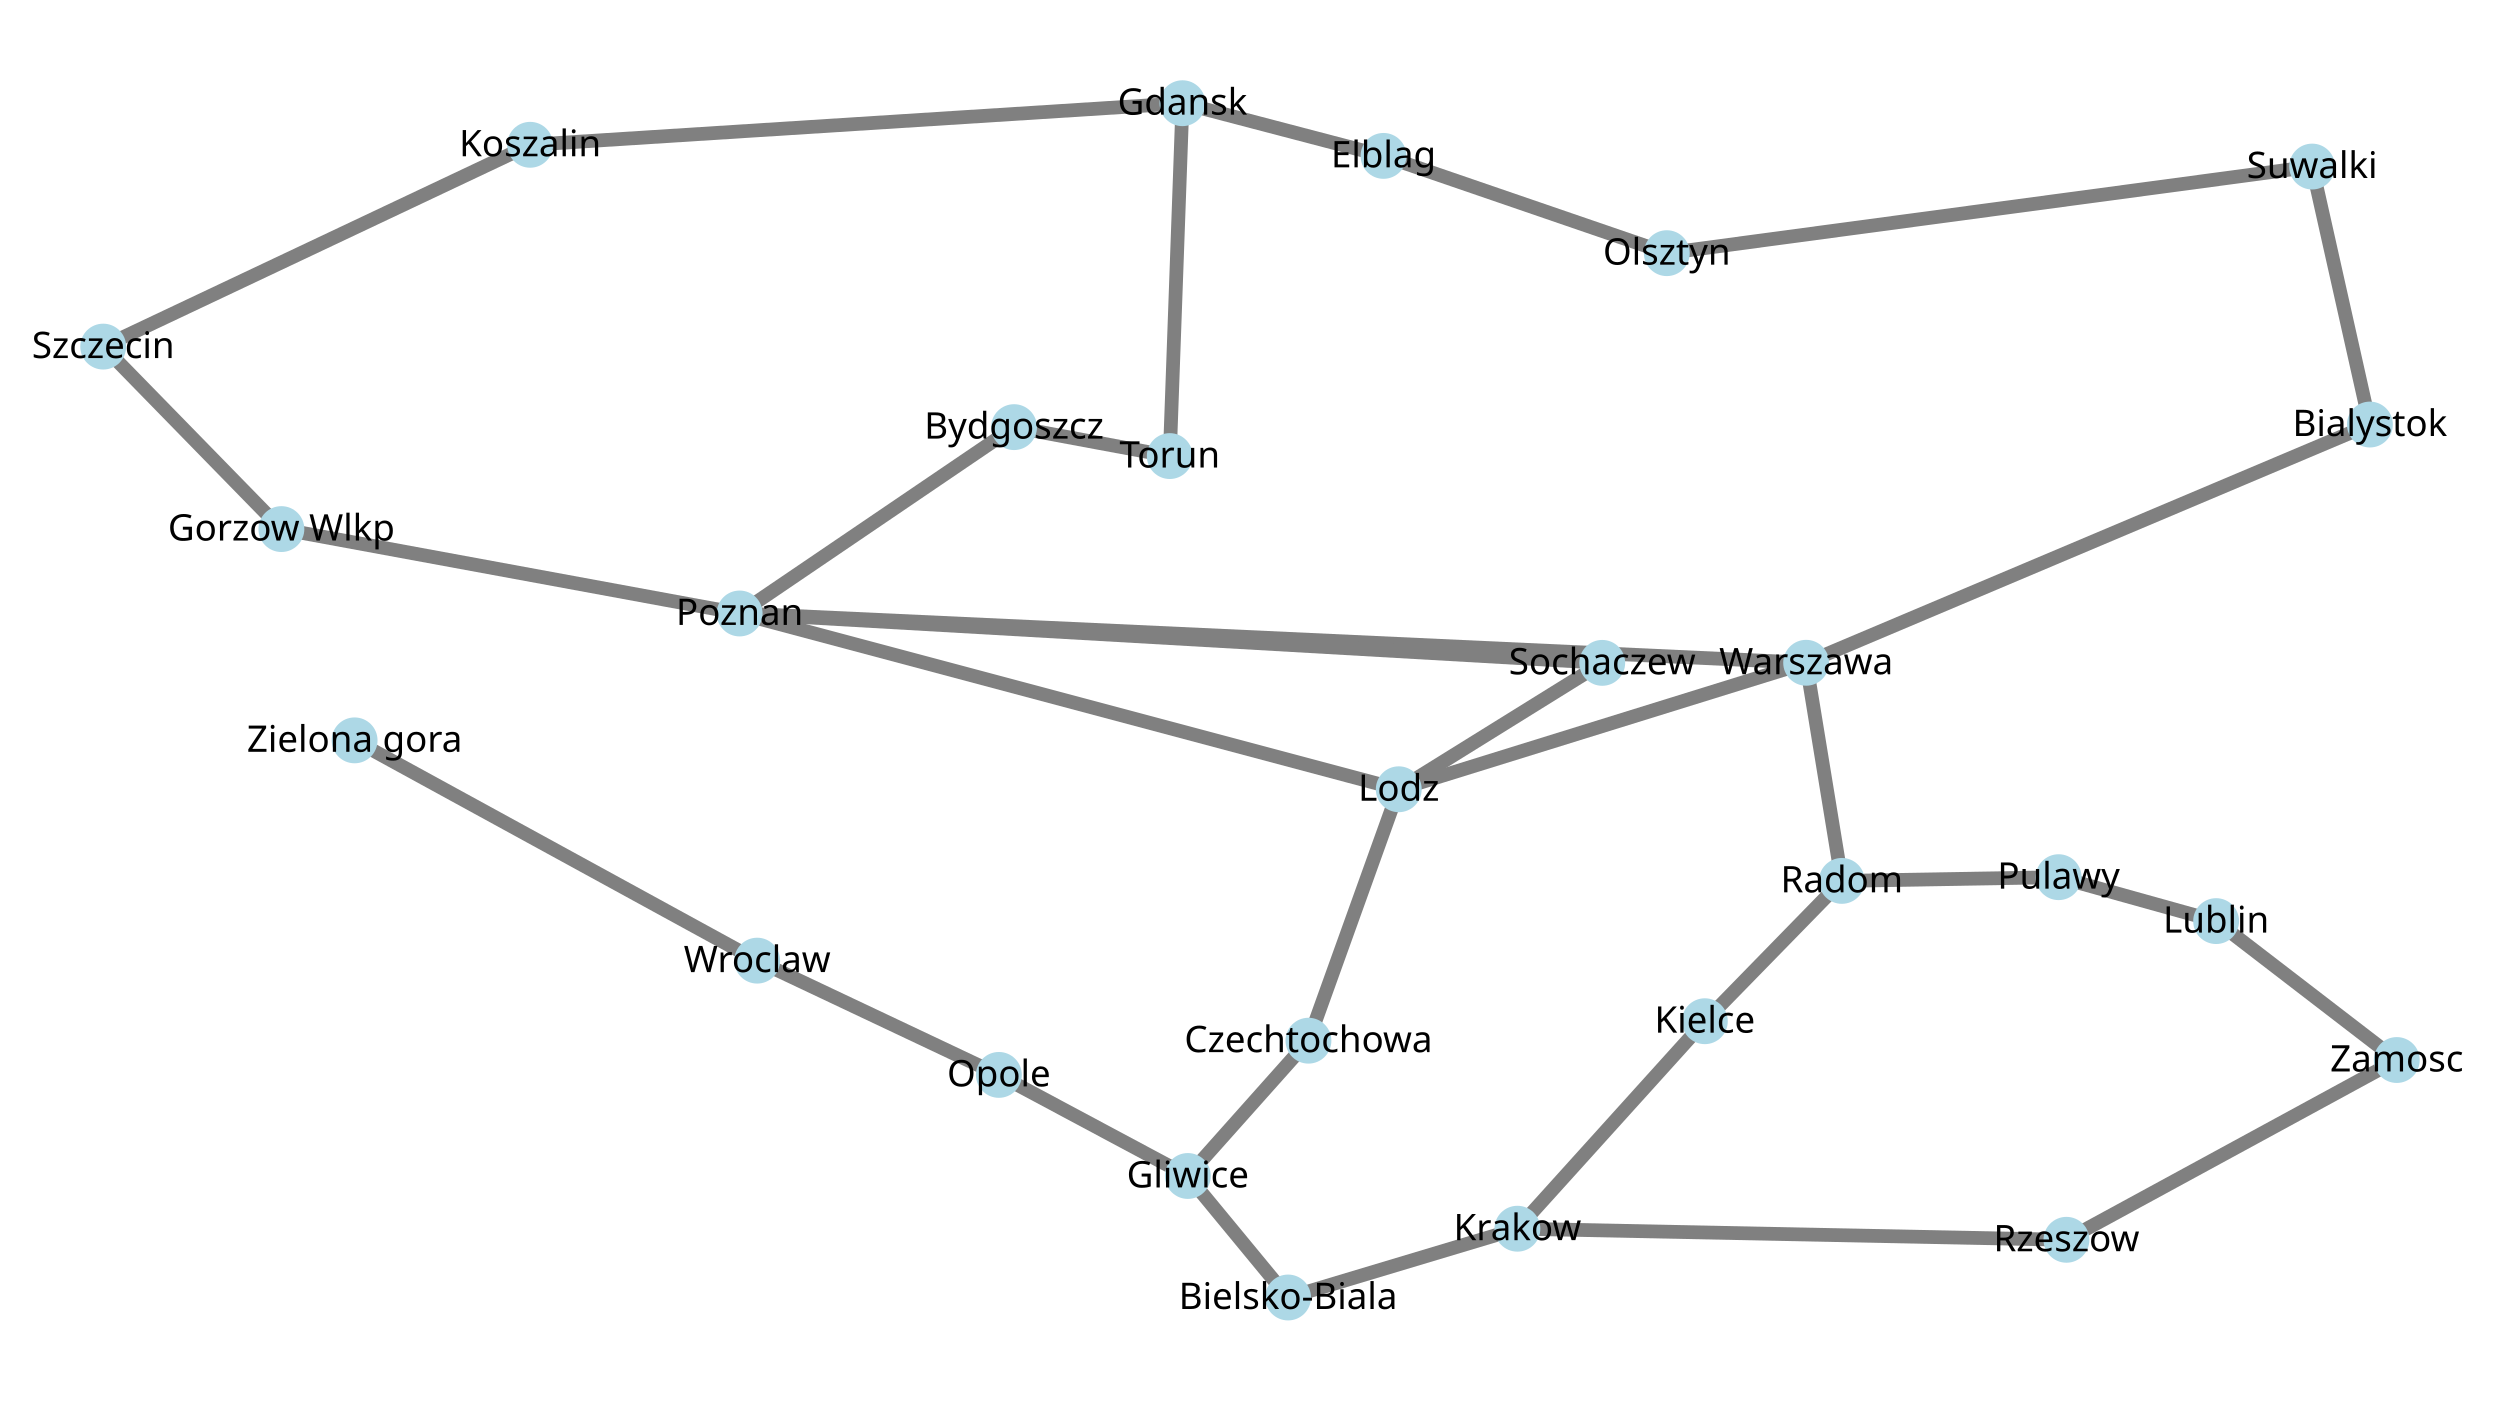
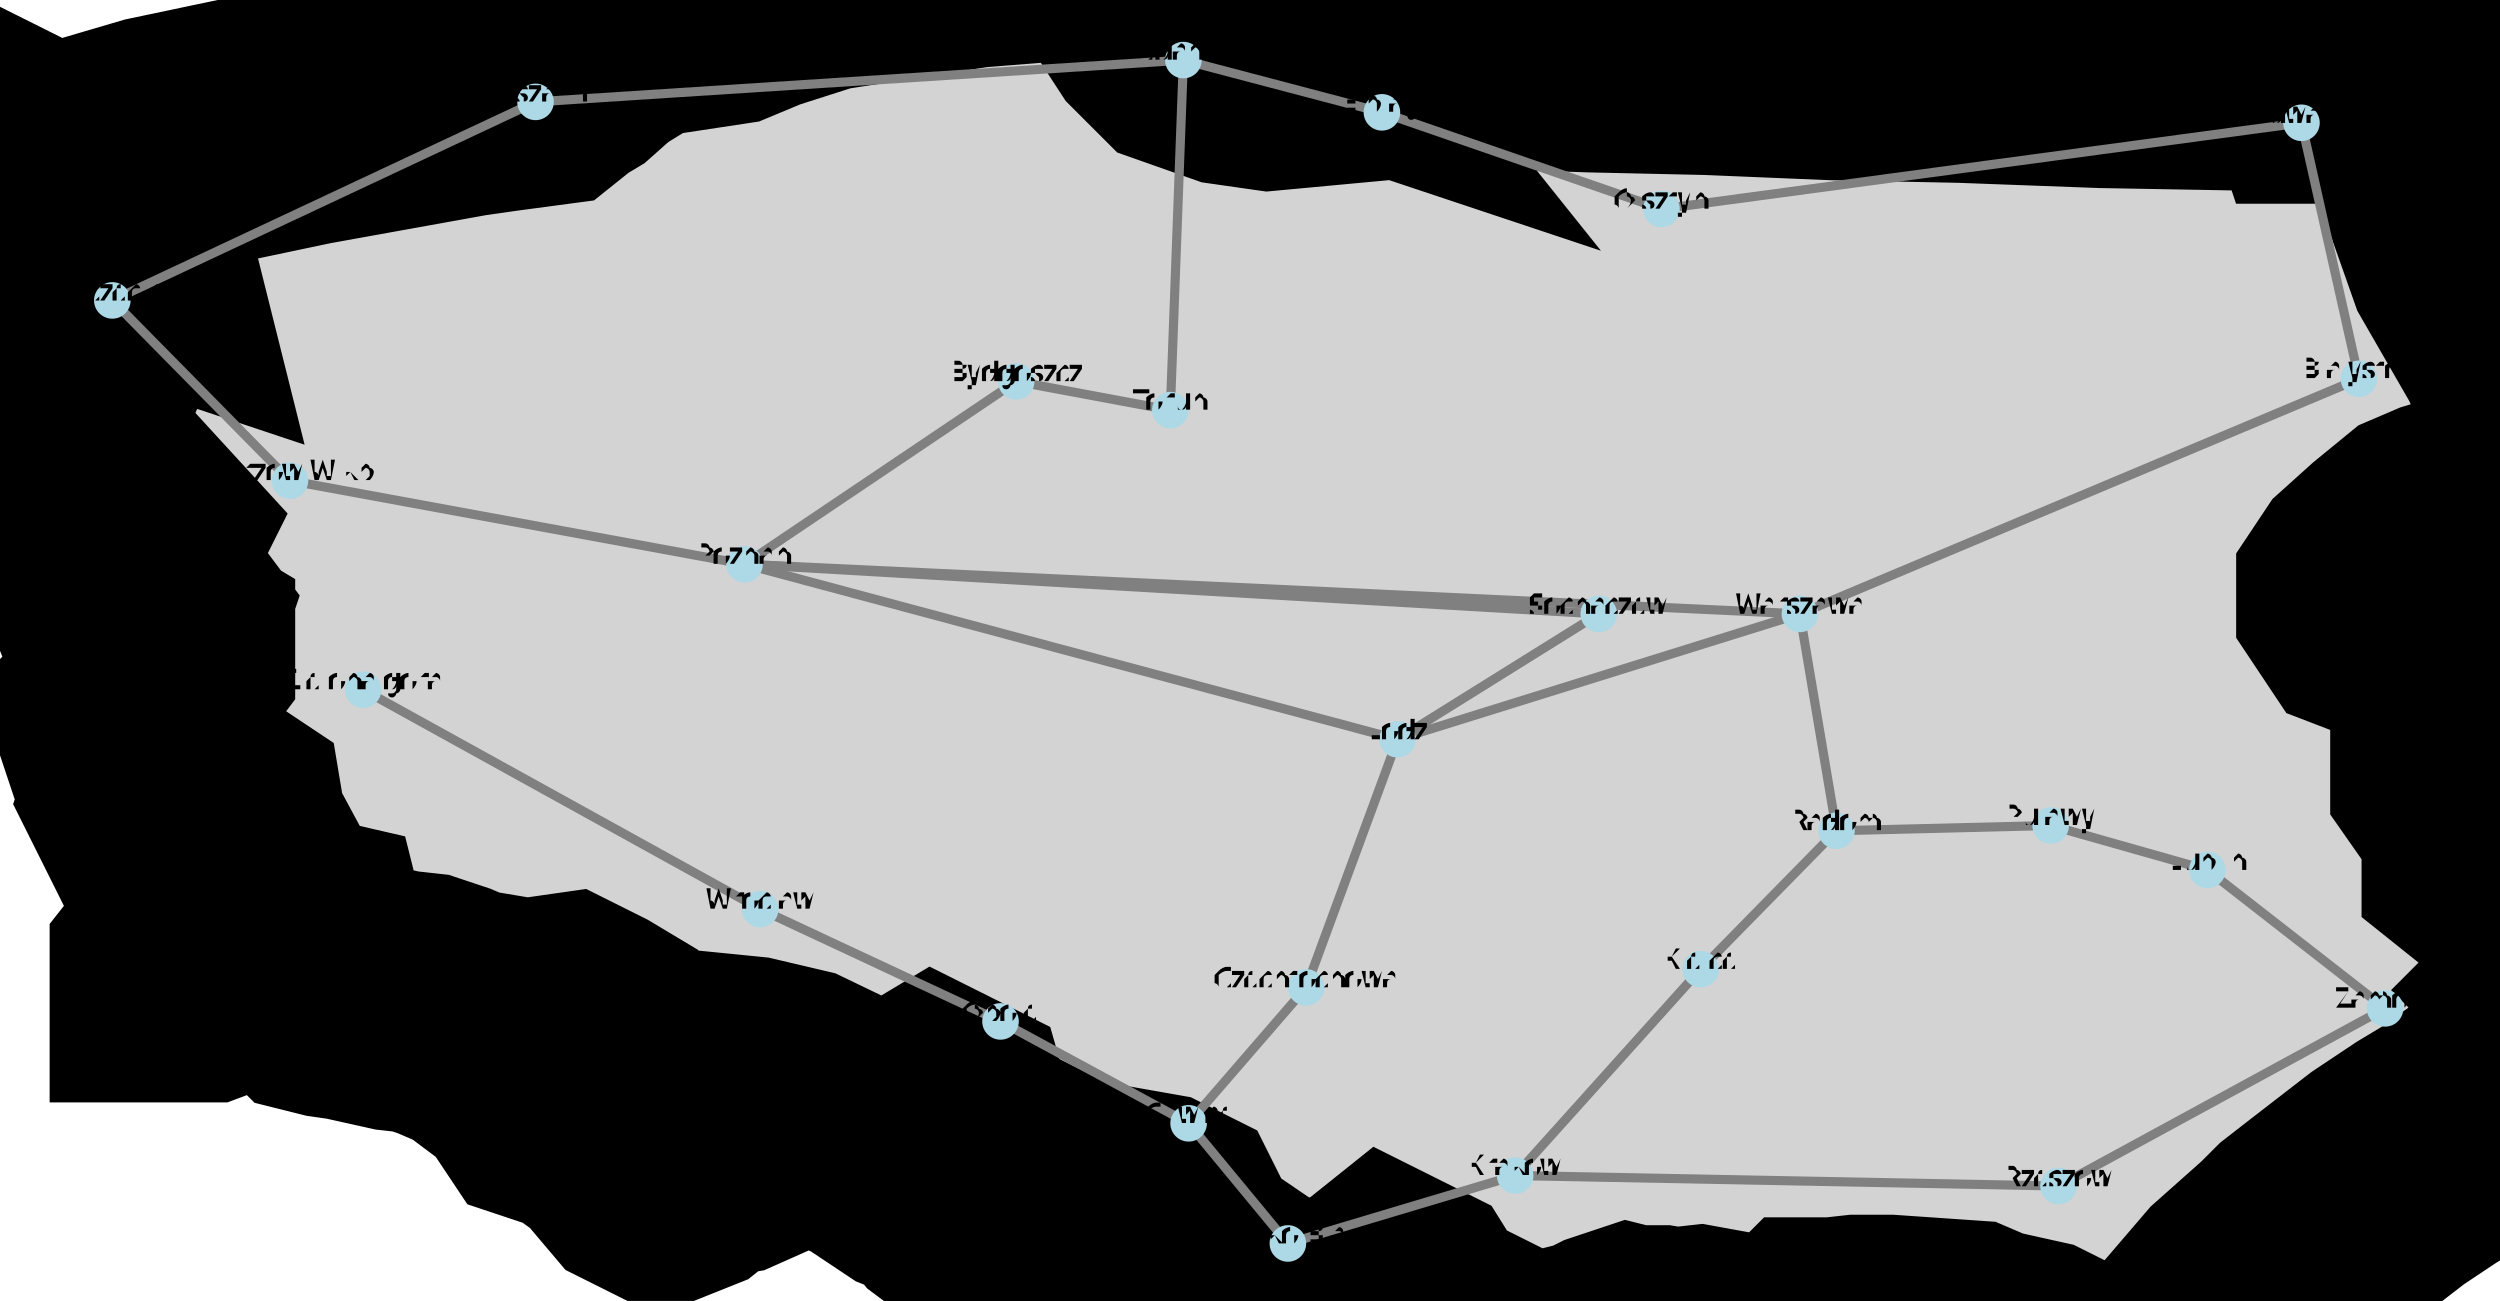
- <svg xmlns="http://www.w3.org/2000/svg" id="topo" width="1090.00" height="610.71" viewBox="1627.96 -45.00 1090.00 610.71">
-   <style>#topo path {fill: none; stroke: grey; stroke-width: 6;} #topo circle {fill: lightblue; stroke: none;} #topo text {fill: black; stroke: none; font-size: 16; font-family: sans-serif; text-anchor:middle;}</style>
-   <path d="M2415.44,243.97,2431.00,339.07" />
-   <path d="M2415.44,243.97,1950.43,222.48" />
-   <path d="M2415.44,243.97,2661.24,140.10" />
-   <path d="M2415.44,243.97,2237.82,299.12" />
-   <path d="M2431.00,339.07,2371.27,400.25" />
-   <path d="M2431.00,339.07,2525.52,337.45" />
-   <path d="M2661.24,140.10,2636.05,27.62" />
-   <path d="M2594.19,356.60,2672.96,417.17" />
-   <path d="M2594.19,356.60,2525.52,337.45" />
-   <path d="M2237.82,299.12,2326.53,244.01" />
-   <path d="M2237.82,299.12,1950.43,222.48" />
-   <path d="M2237.82,299.12,2198.44,408.74" />
-   <path d="M2528.93,495.55,2672.96,417.17" />
-   <path d="M2528.93,495.55,2289.55,490.72" />
-   <path d="M2371.27,400.25,2289.55,490.72" />
-   <path d="M2231.17,22.97,2354.69,65.38" />
-   <path d="M2231.17,22.97,2143.52,0.00" />
-   <path d="M2636.05,27.62,2354.69,65.38" />
-   <path d="M2326.53,244.01,1950.43,222.48" />
-   <path d="M1750.65,185.68,1672.96,106.12" />
-   <path d="M1750.65,185.68,1950.43,222.48" />
-   <path d="M2189.56,520.71,2145.86,467.73" />
-   <path d="M2189.56,520.71,2289.55,490.72" />
-   <path d="M2198.44,408.74,2145.86,467.73" />
-   <path d="M1958.09,373.84,1782.57,277.80" />
-   <path d="M1958.09,373.84,2063.47,423.66" />
-   <path d="M2063.47,423.66,2145.86,467.73" />
-   <path d="M2143.52,0.00,2137.98,153.85" />
-   <path d="M2143.52,0.00,1859.10,18.13" />
-   <path d="M1859.10,18.13,1672.96,106.12" />
-   <path d="M1950.43,222.48,2070.09,141.23" />
-   <path d="M2070.09,141.23,2137.98,153.85" />
-   <circle cx="2415.44" cy="243.97" r="10" />
-   <text x="2415.44" y="248.97">Warszawa</text>
-   <circle cx="2431.00" cy="339.07" r="10" />
-   <text x="2431.00" y="344.07">Radom</text>
-   <circle cx="2661.24" cy="140.10" r="10" />
-   <text x="2661.24" y="145.10">Bialystok</text>
-   <circle cx="2594.19" cy="356.60" r="10" />
-   <text x="2594.19" y="361.60">Lublin</text>
-   <circle cx="2237.82" cy="299.12" r="10" />
-   <text x="2237.82" y="304.12">Lodz</text>
-   <circle cx="2525.52" cy="337.45" r="10" />
-   <text x="2525.52" y="342.45">Pulawy</text>
-   <circle cx="2528.93" cy="495.55" r="10" />
-   <text x="2528.93" y="500.55">Rzeszow</text>
-   <circle cx="2371.27" cy="400.25" r="10" />
-   <text x="2371.27" y="405.25">Kielce</text>
-   <circle cx="2231.17" cy="22.97" r="10" />
-   <text x="2231.17" y="27.97">Elblag</text>
-   <circle cx="2636.05" cy="27.62" r="10" />
-   <text x="2636.05" y="32.62">Suwalki</text>
-   <circle cx="2326.53" cy="244.01" r="10" />
-   <text x="2326.53" y="249.01">Sochaczew</text>
-   <circle cx="1750.65" cy="185.68" r="10" />
-   <text x="1750.65" y="190.68">Gorzow Wlkp</text>
-   <circle cx="2189.56" cy="520.71" r="10" />
-   <text x="2189.56" y="525.71">Bielsko-Biala</text>
-   <circle cx="2672.96" cy="417.17" r="10" />
-   <text x="2672.96" y="422.17">Zamosc</text>
-   <circle cx="2198.44" cy="408.74" r="10" />
-   <text x="2198.44" y="413.74">Czechtochowa</text>
-   <circle cx="2289.55" cy="490.72" r="10" />
-   <text x="2289.55" y="495.72">Krakow</text>
-   <circle cx="1958.09" cy="373.84" r="10" />
-   <text x="1958.09" y="378.84">Wroclaw</text>
-   <circle cx="2063.47" cy="423.66" r="10" />
-   <text x="2063.47" y="428.66">Opole</text>
-   <circle cx="2145.86" cy="467.73" r="10" />
-   <text x="2145.86" y="472.73">Gliwice</text>
-   <circle cx="2354.69" cy="65.38" r="10" />
-   <text x="2354.69" y="70.38">Olsztyn</text>
-   <circle cx="2143.52" cy="0.00" r="10" />
-   <text x="2143.52" y="5.00">Gdansk</text>
-   <circle cx="1859.10" cy="18.13" r="10" />
-   <text x="1859.10" y="23.13">Koszalin</text>
-   <circle cx="1672.96" cy="106.12" r="10" />
-   <text x="1672.96" y="111.12">Szczecin</text>
-   <circle cx="1782.57" cy="277.80" r="10" />
-   <text x="1782.57" y="282.80">Zielona gora</text>
-   <circle cx="1950.43" cy="222.48" r="10" />
-   <text x="1950.43" y="227.48">Poznan</text>
-   <circle cx="2070.09" cy="141.23" r="10" />
-   <text x="2070.09" y="146.23">Bydgoszcz</text>
-   <circle cx="2137.98" cy="153.85" r="10" />
-   <text x="2137.98" y="158.85">Torun</text>
+ <svg xmlns="http://www.w3.org/2000/svg" id="topo" viewBox="14.12 -54.58 9.57 4.98">
+   <style>#topo path {fill: none; stroke: grey; stroke-width: 0.035px;} #topo circle {fill: lightblue; stroke: none; stroke-width: 1; vector-effect: non-scaling-stroke; r: 0.07px;} #topo text {fill: black; stroke: none; font-size: 0.104px; font-family: sans-serif; text-anchor:middle; transform: translateY(0.3em);} #topo path.country {fill: lightgrey; stroke: black; stroke-width: 1; vector-effect: non-scaling-stroke; visibility: visible;} #topo path.selection {fill: none; stroke: red; stroke-width: 1; vector-effect: non-scaling-stroke; visibility: visible;} #topo path.utilization {visibility: hidden;}</style>
+   <path class="country" d="M 23.61,-51.52 L 23.66,-51.45 L 23.68,-51.39 L 23.66,-51.35 L 23.66,-51.31 L 23.71,-51.27 L 23.86,-51.13 L 23.94,-50.99 L 23.99,-50.94 L 24.10,-50.87 L 24.11,-50.84 L 24.06,-50.82 L 24.03,-50.82 L 24.00,-50.81 L 23.98,-50.79 L 24.01,-50.76 L 24.05,-50.72 L 24.09,-50.62 L 24.09,-50.53 L 24.05,-50.51 L 24.00,-50.46 L 23.97,-50.41 L 23.71,-50.38 L 23.65,-50.33 L 23.51,-50.23 L 23.41,-50.17 L 23.26,-50.07 L 23.04,-49.90 L 22.95,-49.83 L 22.89,-49.77 L 22.71,-49.61 L 22.65,-49.54 L 22.66,-49.48 L 22.72,-49.35 L 22.73,-49.30 L 22.72,-49.24 L 22.70,-49.19 L 22.71,-49.17 L 22.76,-49.14 L 22.85,-49.08 L 22.85,-49.06 L 22.84,-49.04 L 22.81,-49.02 L 22.70,-49.04 L 22.58,-49.08 L 22.54,-49.07 L 22.47,-49.08 L 22.20,-49.15 L 22.02,-49.21 L 22.00,-49.25 L 21.97,-49.30 L 21.89,-49.34 L 21.71,-49.38 L 21.64,-49.41 L 21.35,-49.43 L 21.23,-49.43 L 21.14,-49.42 L 21.08,-49.42 L 21.00,-49.34 L 20.95,-49.32 L 20.87,-49.31 L 20.80,-49.33 L 20.73,-49.37 L 20.62,-49.39 L 20.53,-49.38 L 20.47,-49.39 L 20.42,-49.39 L 20.40,-49.38 L 20.36,-49.39 L 20.30,-49.37 L 20.24,-49.34 L 20.16,-49.32 L 20.11,-49.27 L 20.06,-49.18 L 19.92,-49.22 L 19.87,-49.20 L 19.80,-49.19 L 19.76,-49.20 L 19.77,-49.24 L 19.79,-49.27 L 19.79,-49.32 L 19.77,-49.37 L 19.73,-49.39 L 19.66,-49.40 L 19.63,-49.41 L 19.63,-49.42 L 19.59,-49.45 L 19.53,-49.50 L 19.48,-49.58 L 19.44,-49.60 L 19.39,-49.56 L 19.30,-49.52 L 19.25,-49.51 L 19.15,-49.40 L 18.97,-49.40 L 18.96,-49.45 L 18.94,-49.50 L 18.83,-49.51 L 18.83,-49.54 L 18.81,-49.61 L 18.59,-49.76 L 18.57,-49.82 L 18.58,-49.84 L 18.56,-49.88 L 18.52,-49.90 L 18.35,-49.93 L 18.31,-49.91 L 18.27,-49.93 L 18.21,-49.96 L 18.10,-49.99 L 18.09,-50.01 L 18.05,-50.03 L 18.03,-50.04 L 18.01,-50.02 L 17.98,-50.00 L 17.87,-49.97 L 17.83,-49.98 L 17.79,-50.01 L 17.75,-50.06 L 17.68,-50.10 L 17.63,-50.12 L 17.60,-50.14 L 17.59,-50.16 L 17.71,-50.19 L 17.74,-50.23 L 17.72,-50.30 L 17.70,-50.31 L 17.65,-50.28 L 17.55,-50.26 L 17.46,-50.25 L 17.42,-50.25 L 17.15,-50.38 L 16.98,-50.42 L 16.88,-50.43 L 16.87,-50.41 L 16.91,-50.35 L 16.99,-50.26 L 16.99,-50.24 L 16.90,-50.20 L 16.84,-50.19 L 16.78,-50.16 L 16.73,-50.12 L 16.68,-50.10 L 16.64,-50.10 L 16.60,-50.12 L 16.49,-50.25 L 16.35,-50.35 L 16.33,-50.37 L 16.29,-50.37 L 16.23,-50.39 L 16.21,-50.42 L 16.24,-50.45 L 16.28,-50.48 L 16.36,-50.50 L 16.38,-50.52 L 16.39,-50.54 L 16.42,-50.57 L 16.41,-50.59 L 16.36,-50.62 L 16.28,-50.66 L 16.07,-50.63 L 16.01,-50.61 L 15.97,-50.64 L 15.95,-50.67 L 15.89,-50.68 L 15.82,-50.71 L 15.73,-50.74 L 15.64,-50.75 L 15.46,-50.79 L 15.39,-50.80 L 15.35,-50.81 L 15.31,-50.85 L 15.28,-50.88 L 15.26,-50.96 L 15.13,-50.99 L 14.99,-51.01 L 14.98,-51.00 L 14.99,-50.93 L 14.98,-50.89 L 14.90,-50.86 L 14.81,-50.86 L 14.81,-50.87 L 14.92,-51.01 L 14.96,-51.10 L 15.02,-51.25 L 14.95,-51.38 L 14.94,-51.44 L 14.91,-51.46 L 14.72,-51.52 L 14.71,-51.54 L 14.74,-51.63 L 14.72,-51.66 L 14.68,-51.70 L 14.62,-51.77 L 14.60,-51.83 L 14.67,-51.90 L 14.69,-51.96 L 14.72,-52.03 L 14.75,-52.07 L 14.75,-52.08 L 14.70,-52.11 L 14.69,-52.15 L 14.71,-52.21 L 14.68,-52.25 L 14.62,-52.28 L 14.57,-52.31 L 14.55,-52.36 L 14.57,-52.43 L 14.62,-52.53 L 14.51,-52.65 L 14.25,-52.78 L 14.13,-52.88 L 14.14,-52.93 L 14.19,-52.98 L 14.29,-53.03 L 14.37,-53.11 L 14.41,-53.20 L 14.41,-53.22 L 14.41,-53.28 L 14.30,-53.56 L 14.28,-53.62 L 14.27,-53.71 L 14.26,-53.73 L 14.49,-53.67 L 14.58,-53.64 L 14.57,-53.68 L 14.55,-53.71 L 14.56,-53.75 L 14.56,-53.82 L 14.35,-53.86 L 14.21,-53.87 L 14.20,-53.92 L 14.21,-53.95 L 14.25,-53.93 L 14.38,-53.92 L 14.72,-54.02 L 15.29,-54.14 L 15.90,-54.25 L 16.04,-54.27 L 16.19,-54.29 L 16.24,-54.33 L 16.29,-54.36 L 16.38,-54.44 L 16.56,-54.55 L 16.89,-54.60 L 17.01,-54.65 L 17.26,-54.73 L 17.84,-54.82 L 18.09,-54.84 L 18.32,-54.84 L 18.54,-54.77 L 18.76,-54.68 L 18.80,-54.63 L 18.68,-54.67 L 18.50,-54.74 L 18.44,-54.74 L 18.59,-54.51 L 18.67,-54.43 L 18.84,-54.37 L 18.98,-54.35 L 19.41,-54.39 L 19.56,-54.43 L 19.60,-54.46 L 19.64,-54.45 L 19.92,-54.43 L 20.21,-54.42 L 20.66,-54.41 L 21.14,-54.39 L 21.63,-54.38 L 22.17,-54.36 L 22.73,-54.35 L 22.77,-54.36 L 22.82,-54.40 L 22.89,-54.39 L 22.98,-54.37 L 23.02,-54.35 L 23.03,-54.33 L 23.04,-54.30 L 23.09,-54.30 L 23.17,-54.28 L 23.28,-54.24 L 23.37,-54.20 L 23.45,-54.14 L 23.48,-54.08 L 23.48,-54.01 L 23.48,-53.96 L 23.48,-53.94 L 23.60,-53.60 L 23.79,-53.27 L 23.86,-53.11 L 23.89,-53.03 L 23.91,-52.90 L 23.92,-52.82 L 23.92,-52.77 L 23.90,-52.70 L 23.84,-52.66 L 23.48,-52.55 L 23.41,-52.52 L 23.30,-52.43 L 23.20,-52.34 L 23.18,-52.31 L 23.18,-52.29 L 23.20,-52.26 L 23.33,-52.21 L 23.46,-52.17 L 23.50,-52.14 L 23.60,-52.10 L 23.63,-52.07 L 23.65,-52.04 L 23.65,-51.97 L 23.61,-51.88 L 23.63,-51.81 L 23.58,-51.76 L 23.54,-51.71 L 23.54,-51.62 L 23.61,-51.52 Z" />
+   <path data-id="0-1" d="M21.01,-52.23,21.15,-51.40" />
+   <path data-id="0-34" d="M21.01,-52.23,16.97,-52.42" />
+   <path data-id="0-3" d="M21.01,-52.23,23.15,-53.13" />
+   <path data-id="0-6" d="M21.01,-52.23,19.47,-51.75" />
+   <path data-id="1-9" d="M21.15,-51.40,20.63,-50.87" />
+   <path data-id="1-7" d="M21.15,-51.40,21.97,-51.42" />
+   <path data-id="3-11" d="M23.15,-53.13,22.93,-54.11" />
+   <path data-id="4-19" d="M22.57,-51.25,23.25,-50.72" />
+   <path data-id="4-7" d="M22.57,-51.25,21.97,-51.42" />
+   <path data-id="6-12" d="M19.47,-51.75,20.24,-52.23" />
+   <path data-id="6-34" d="M19.47,-51.75,16.97,-52.42" />
+   <path data-id="6-20" d="M19.47,-51.75,19.12,-50.80" />
+   <path data-id="8-19" d="M22.00,-50.04,23.25,-50.72" />
+   <path data-id="8-23" d="M22.00,-50.04,19.92,-50.08" />
+   <path data-id="9-23" d="M20.63,-50.87,19.92,-50.08" />
+   <path data-id="10-28" d="M19.41,-54.15,20.48,-53.78" />
+   <path data-id="10-30" d="M19.41,-54.15,18.65,-54.35" />
+   <path data-id="11-28" d="M22.93,-54.11,20.48,-53.78" />
+   <path data-id="12-34" d="M20.24,-52.23,16.97,-52.42" />
+   <path data-id="13-32" d="M15.23,-52.74,14.55,-53.43" />
+   <path data-id="13-34" d="M15.23,-52.74,16.97,-52.42" />
+   <path data-id="18-27" d="M19.05,-49.82,18.67,-50.28" />
+   <path data-id="18-23" d="M19.05,-49.82,19.92,-50.08" />
+   <path data-id="20-27" d="M19.12,-50.80,18.67,-50.28" />
+   <path data-id="25-33" d="M17.03,-51.10,15.51,-51.94" />
+   <path data-id="25-26" d="M17.03,-51.10,17.95,-50.67" />
+   <path data-id="26-27" d="M17.95,-50.67,18.67,-50.28" />
+   <path data-id="30-36" d="M18.65,-54.35,18.60,-53.01" />
+   <path data-id="30-31" d="M18.65,-54.35,16.17,-54.19" />
+   <path data-id="31-32" d="M16.17,-54.19,14.55,-53.43" />
+   <path data-id="34-35" d="M16.97,-52.42,18.01,-53.12" />
+   <path data-id="35-36" d="M18.01,-53.12,18.60,-53.01" />
+   <circle data-id="0" cx="21.01" cy="-52.23" r="0.07px" />
+   <text data-id="0" x="21.01" y="-52.23">Warszawa</text>
+   <circle data-id="1" cx="21.15" cy="-51.40" r="0.07px" />
+   <text data-id="1" x="21.15" y="-51.40">Radom</text>
+   <circle data-id="3" cx="23.15" cy="-53.13" r="0.07px" />
+   <text data-id="3" x="23.15" y="-53.13">Bialystok</text>
+   <circle data-id="4" cx="22.57" cy="-51.25" r="0.07px" />
+   <text data-id="4" x="22.57" y="-51.25">Lublin</text>
+   <circle data-id="6" cx="19.47" cy="-51.75" r="0.07px" />
+   <text data-id="6" x="19.47" y="-51.75">Lodz</text>
+   <circle data-id="7" cx="21.97" cy="-51.42" r="0.07px" />
+   <text data-id="7" x="21.97" y="-51.42">Pulawy</text>
+   <circle data-id="8" cx="22.00" cy="-50.04" r="0.07px" />
+   <text data-id="8" x="22.00" y="-50.04">Rzeszow</text>
+   <circle data-id="9" cx="20.63" cy="-50.87" r="0.07px" />
+   <text data-id="9" x="20.63" y="-50.87">Kielce</text>
+   <circle data-id="10" cx="19.41" cy="-54.15" r="0.07px" />
+   <text data-id="10" x="19.41" y="-54.15">Elblag</text>
+   <circle data-id="11" cx="22.93" cy="-54.11" r="0.07px" />
+   <text data-id="11" x="22.93" y="-54.11">Suwalki</text>
+   <circle data-id="12" cx="20.24" cy="-52.23" r="0.07px" />
+   <text data-id="12" x="20.24" y="-52.23">Sochaczew</text>
+   <circle data-id="13" cx="15.23" cy="-52.74" r="0.07px" />
+   <text data-id="13" x="15.23" y="-52.74">Gorzow Wlkp</text>
+   <circle data-id="18" cx="19.05" cy="-49.82" r="0.07px" />
+   <text data-id="18" x="19.05" y="-49.82">Bielsko-Biala</text>
+   <circle data-id="19" cx="23.25" cy="-50.72" r="0.07px" />
+   <text data-id="19" x="23.25" y="-50.72">Zamosc</text>
+   <circle data-id="20" cx="19.12" cy="-50.80" r="0.07px" />
+   <text data-id="20" x="19.12" y="-50.80">Czechtochowa</text>
+   <circle data-id="23" cx="19.92" cy="-50.08" r="0.07px" />
+   <text data-id="23" x="19.92" y="-50.08">Krakow</text>
+   <circle data-id="25" cx="17.03" cy="-51.10" r="0.07px" />
+   <text data-id="25" x="17.03" y="-51.10">Wroclaw</text>
+   <circle data-id="26" cx="17.95" cy="-50.67" r="0.07px" />
+   <text data-id="26" x="17.95" y="-50.67">Opole</text>
+   <circle data-id="27" cx="18.67" cy="-50.28" r="0.07px" />
+   <text data-id="27" x="18.67" y="-50.28">Gliwice</text>
+   <circle data-id="28" cx="20.48" cy="-53.78" r="0.07px" />
+   <text data-id="28" x="20.48" y="-53.78">Olsztyn</text>
+   <circle data-id="30" cx="18.65" cy="-54.35" r="0.07px" />
+   <text data-id="30" x="18.65" y="-54.35">Gdansk</text>
+   <circle data-id="31" cx="16.17" cy="-54.19" r="0.07px" />
+   <text data-id="31" x="16.17" y="-54.19">Koszalin</text>
+   <circle data-id="32" cx="14.55" cy="-53.43" r="0.07px" />
+   <text data-id="32" x="14.55" y="-53.43">Szczecin</text>
+   <circle data-id="33" cx="15.51" cy="-51.94" r="0.07px" />
+   <text data-id="33" x="15.51" y="-51.94">Zielona gora</text>
+   <circle data-id="34" cx="16.97" cy="-52.42" r="0.07px" />
+   <text data-id="34" x="16.97" y="-52.42">Poznan</text>
+   <circle data-id="35" cx="18.01" cy="-53.12" r="0.07px" />
+   <text data-id="35" x="18.01" y="-53.12">Bydgoszcz</text>
+   <circle data-id="36" cx="18.60" cy="-53.01" r="0.07px" />
+   <text data-id="36" x="18.60" y="-53.01">Torun</text>
</svg>
